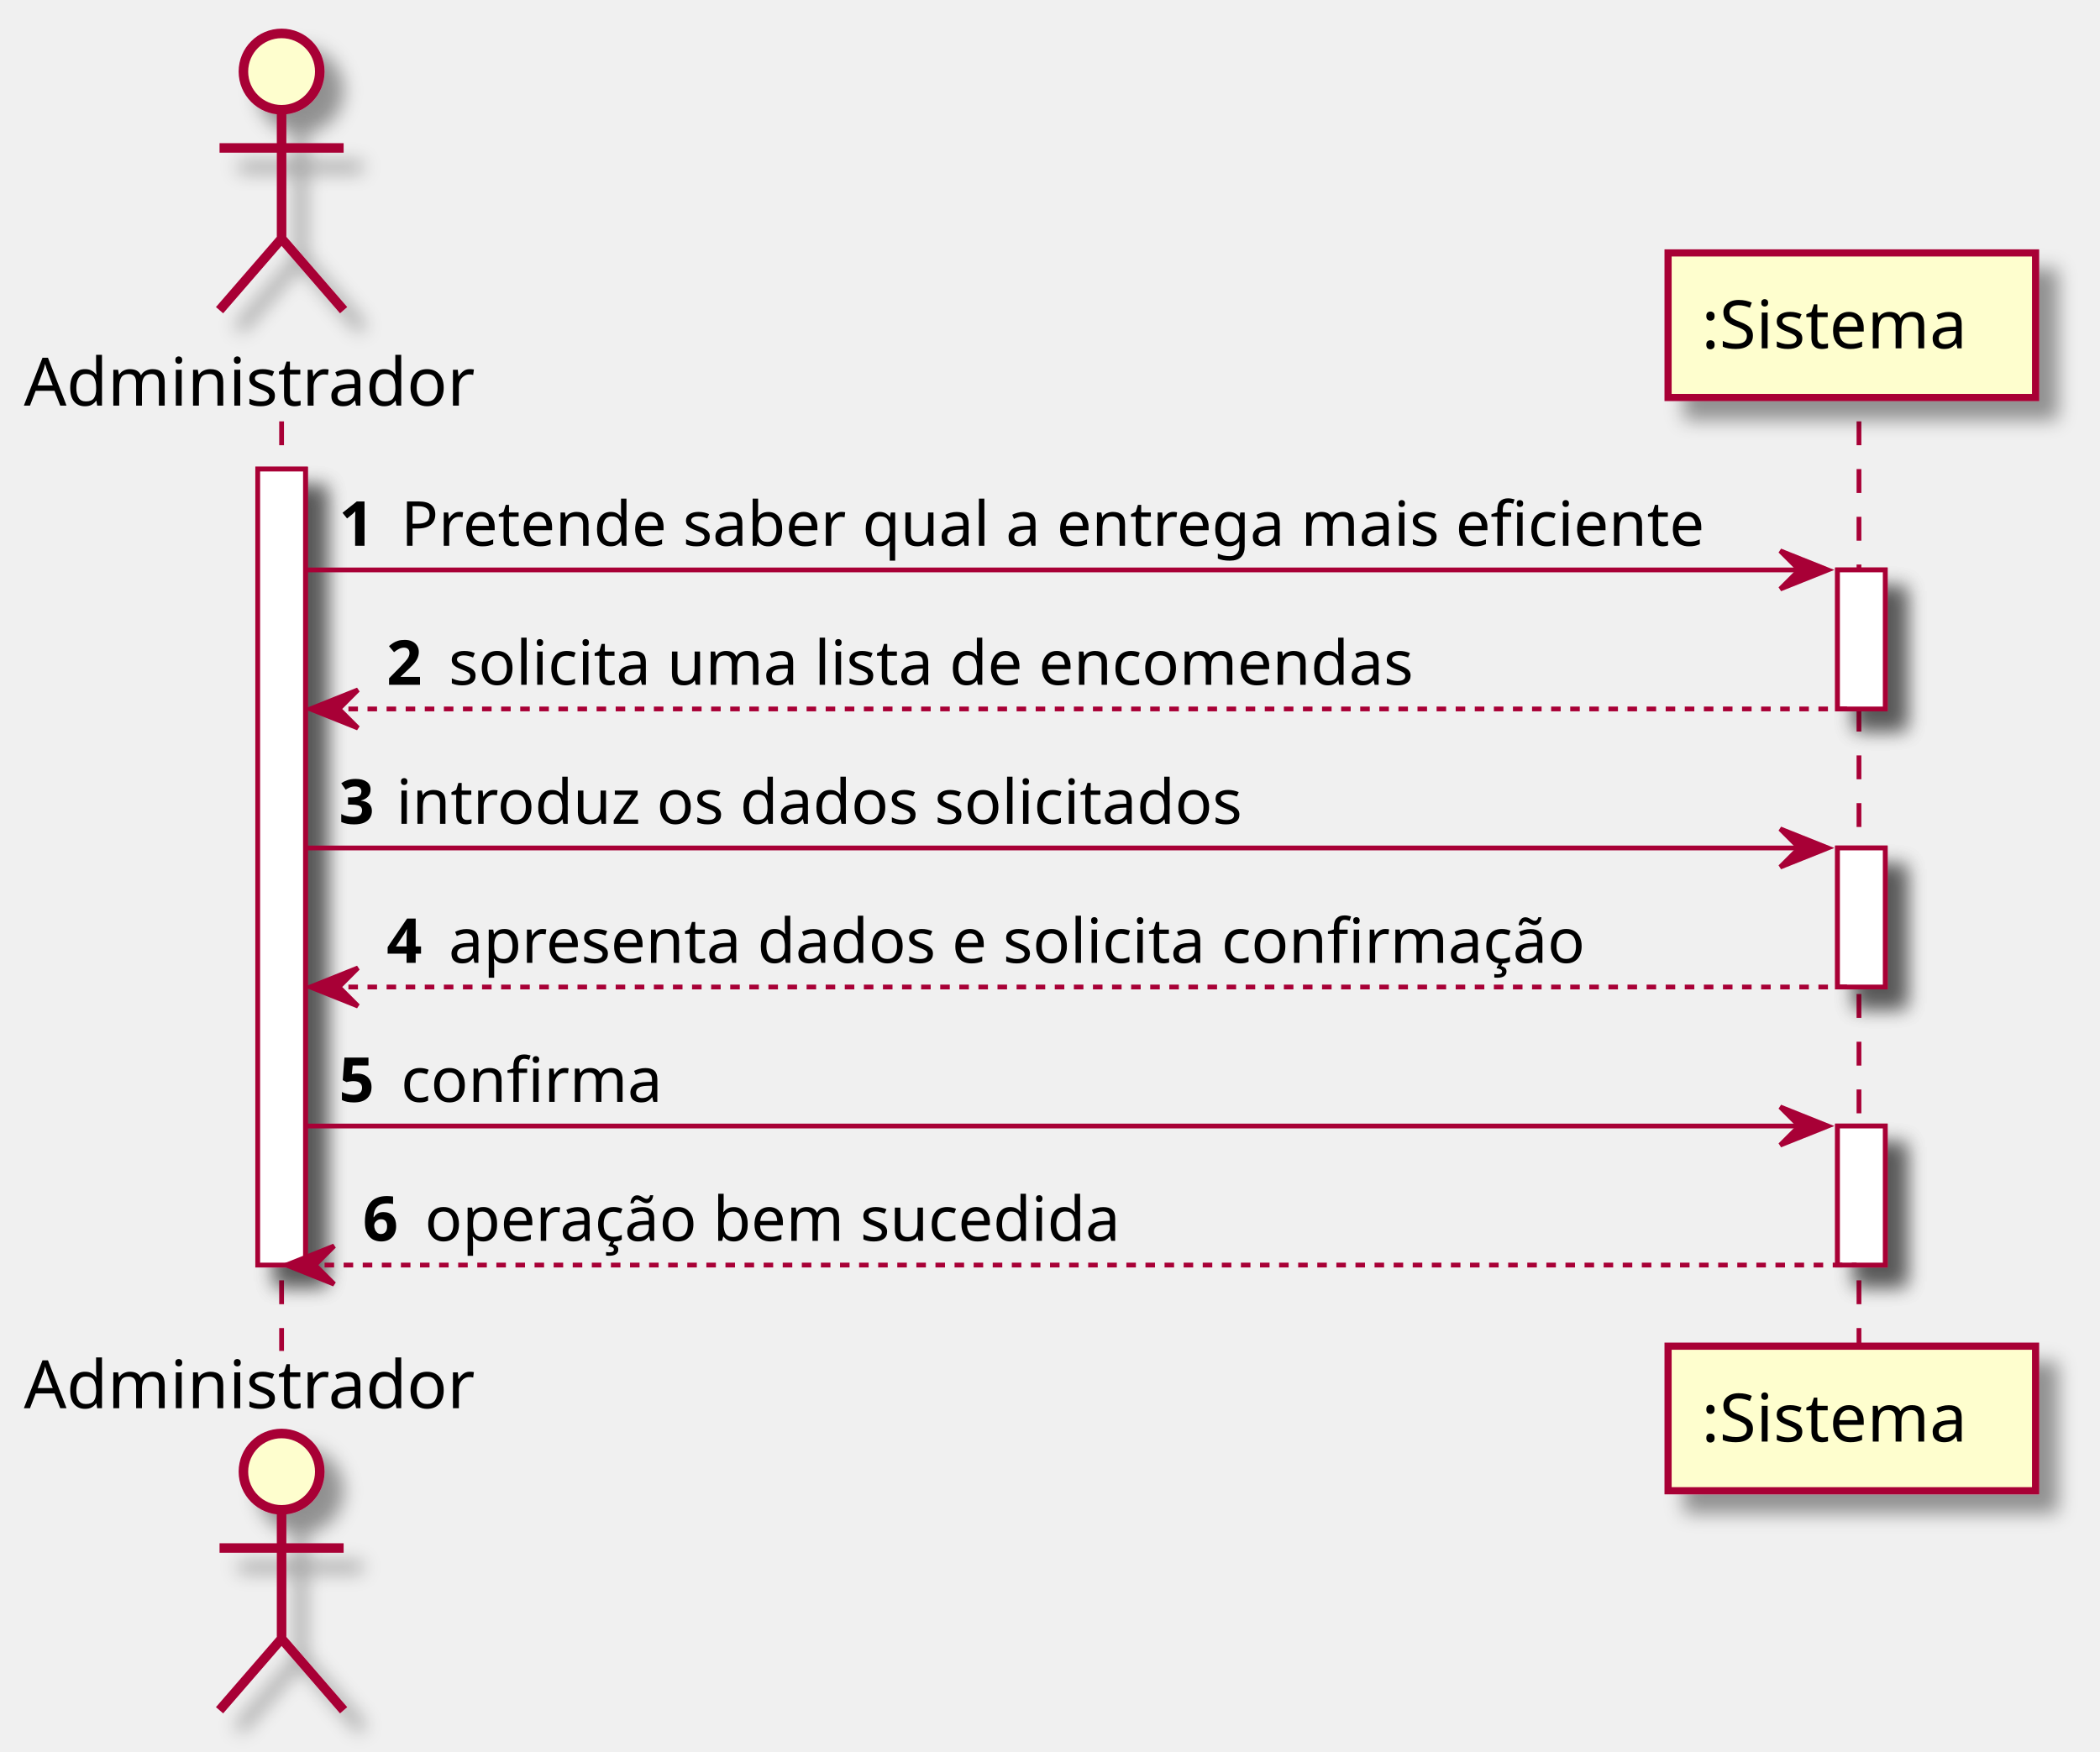
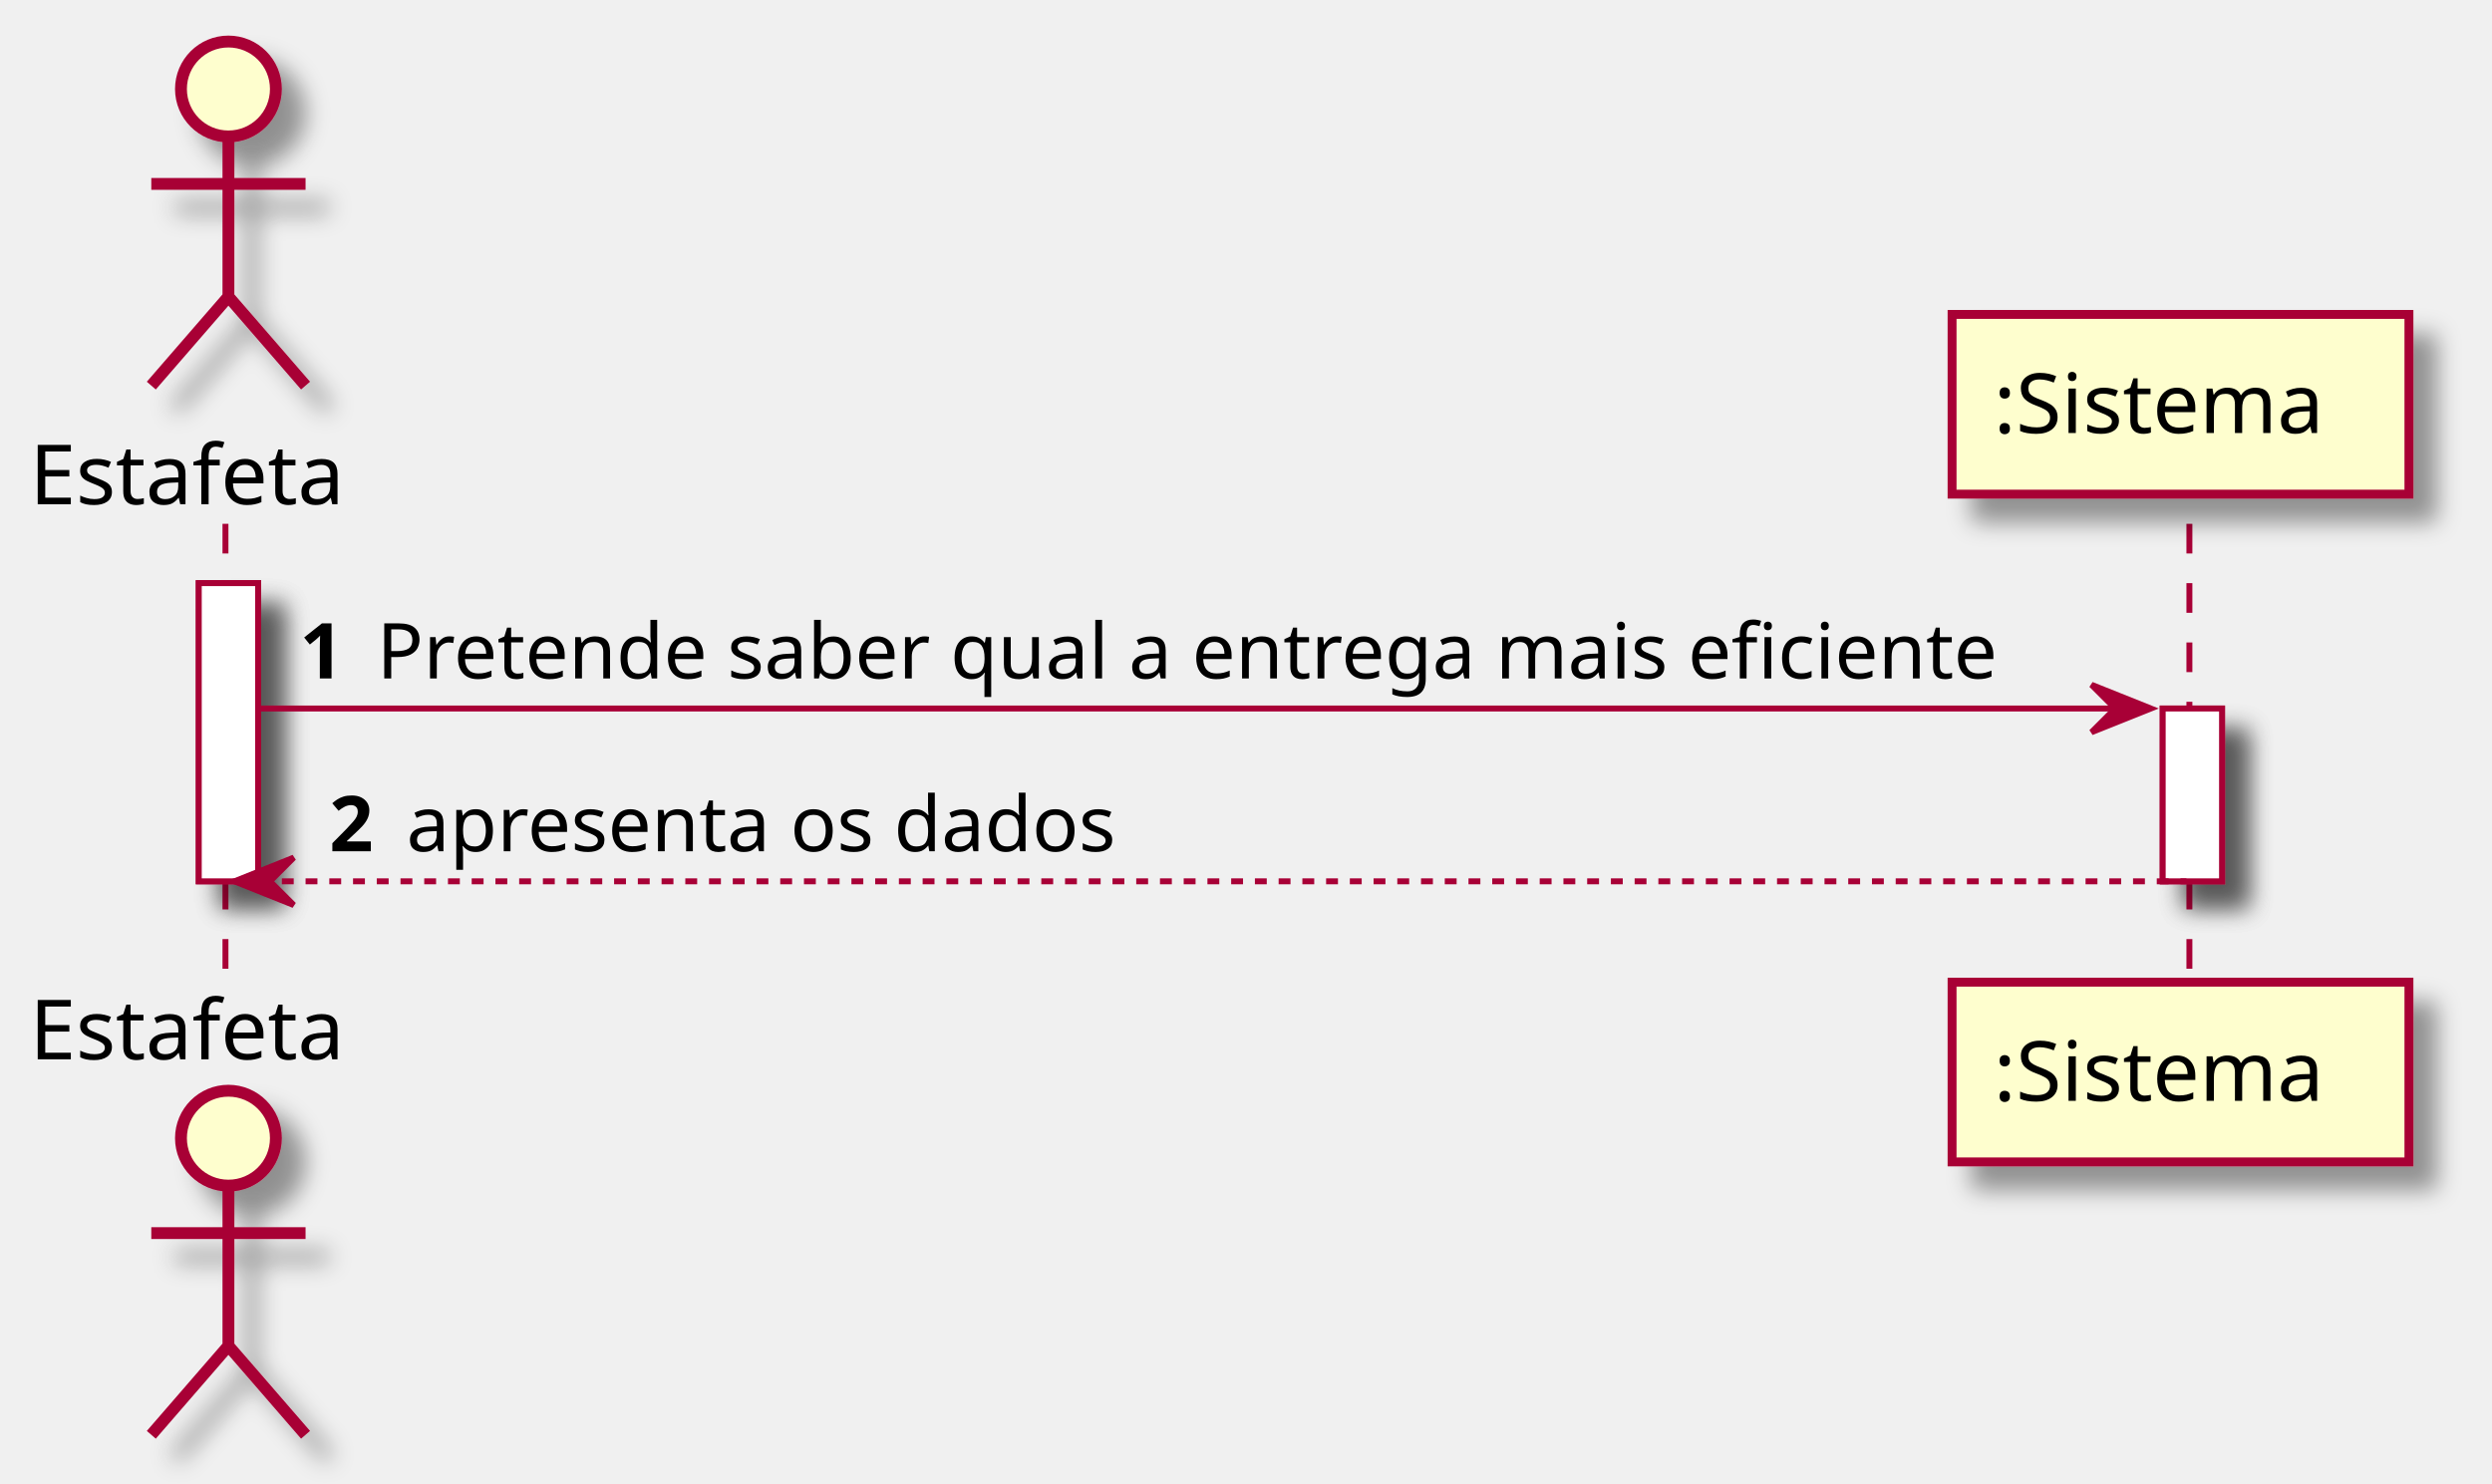
- <svg xmlns="http://www.w3.org/2000/svg" contentScriptType="application/ecmascript" contentStyleType="text/css" height="367px" preserveAspectRatio="none" style="width:440px;height:367px;" version="1.1" viewBox="0 0 440 367" width="440px" zoomAndPan="magnify">
+ <svg xmlns="http://www.w3.org/2000/svg" contentScriptType="application/ecmascript" contentStyleType="text/css" height="250px" preserveAspectRatio="none" style="width:420px;height:250px;" version="1.1" viewBox="0 0 420 250" width="420px" zoomAndPan="magnify">
  <defs>
-     <filter height="300%" id="f1m0bts94q0gtd" width="300%" x="-1" y="-1">
+     <filter height="300%" id="f1cztzwgueembx" width="300%" x="-1" y="-1">
      <feGaussianBlur result="blurOut" stdDeviation="2.0" />
      <feColorMatrix in="blurOut" result="blurOut2" type="matrix" values="0 0 0 0 0 0 0 0 0 0 0 0 0 0 0 0 0 0 .4 0" />
      <feOffset dx="4.0" dy="4.0" in="blurOut2" result="blurOut3" />
      <feBlend in="SourceGraphic" in2="blurOut3" mode="normal" />
    </filter>
  </defs>
  <g>
-     <rect fill="#FFFFFF" filter="url(#f1m0bts94q0gtd)" height="166.797" style="stroke:#A80036;stroke-width:1.0;" width="10" x="54" y="98.297" />
-     <rect fill="#FFFFFF" filter="url(#f1m0bts94q0gtd)" height="29.133" style="stroke:#A80036;stroke-width:1.0;" width="10" x="385" y="119.43" />
-     <rect fill="#FFFFFF" filter="url(#f1m0bts94q0gtd)" height="29.133" style="stroke:#A80036;stroke-width:1.0;" width="10" x="385" y="177.695" />
-     <rect fill="#FFFFFF" filter="url(#f1m0bts94q0gtd)" height="29.133" style="stroke:#A80036;stroke-width:1.0;" width="10" x="385" y="235.961" />
-     <line style="stroke:#A80036;stroke-width:1.0;stroke-dasharray:5.0,5.0;" x1="59" x2="59" y1="88.297" y2="283.094" />
-     <line style="stroke:#A80036;stroke-width:1.0;stroke-dasharray:5.0,5.0;" x1="389.5" x2="389.5" y1="88.297" y2="283.094" />
-     <text fill="#000000" font-family="sans-serif" font-size="14" lengthAdjust="spacing" textLength="102" x="5" y="84.995">Administrador</text>
-     <ellipse cx="59" cy="15" fill="#FEFECE" filter="url(#f1m0bts94q0gtd)" rx="8" ry="8" style="stroke:#A80036;stroke-width:2.0;" />
-     <path d="M59,23 L59,50 M46,31 L72,31 M59,50 L46,65 M59,50 L72,65 " fill="none" filter="url(#f1m0bts94q0gtd)" style="stroke:#A80036;stroke-width:2.0;" />
-     <text fill="#000000" font-family="sans-serif" font-size="14" lengthAdjust="spacing" textLength="102" x="5" y="295.089">Administrador</text>
-     <ellipse cx="59" cy="308.391" fill="#FEFECE" filter="url(#f1m0bts94q0gtd)" rx="8" ry="8" style="stroke:#A80036;stroke-width:2.0;" />
-     <path d="M59,316.391 L59,343.391 M46,324.391 L72,324.391 M59,343.391 L46,358.391 M59,343.391 L72,358.391 " fill="none" filter="url(#f1m0bts94q0gtd)" style="stroke:#A80036;stroke-width:2.0;" />
-     <rect fill="#FEFECE" filter="url(#f1m0bts94q0gtd)" height="30.297" style="stroke:#A80036;stroke-width:1.5;" width="77" x="349.5" y="53" />
-     <text fill="#000000" font-family="sans-serif" font-size="14" lengthAdjust="spacing" textLength="63" x="356.5" y="72.995">:Sistema</text>
-     <rect fill="#FEFECE" filter="url(#f1m0bts94q0gtd)" height="30.297" style="stroke:#A80036;stroke-width:1.5;" width="77" x="349.5" y="282.094" />
-     <text fill="#000000" font-family="sans-serif" font-size="14" lengthAdjust="spacing" textLength="63" x="356.5" y="302.089">:Sistema</text>
-     <rect fill="#FFFFFF" filter="url(#f1m0bts94q0gtd)" height="166.797" style="stroke:#A80036;stroke-width:1.0;" width="10" x="54" y="98.297" />
-     <rect fill="#FFFFFF" filter="url(#f1m0bts94q0gtd)" height="29.133" style="stroke:#A80036;stroke-width:1.0;" width="10" x="385" y="119.43" />
-     <rect fill="#FFFFFF" filter="url(#f1m0bts94q0gtd)" height="29.133" style="stroke:#A80036;stroke-width:1.0;" width="10" x="385" y="177.695" />
-     <rect fill="#FFFFFF" filter="url(#f1m0bts94q0gtd)" height="29.133" style="stroke:#A80036;stroke-width:1.0;" width="10" x="385" y="235.961" />
-     <polygon fill="#A80036" points="373,115.43,383,119.43,373,123.43,377,119.43" style="stroke:#A80036;stroke-width:1.0;" />
-     <line style="stroke:#A80036;stroke-width:1.0;" x1="64" x2="379" y1="119.43" y2="119.43" />
-     <text fill="#000000" font-family="sans-serif" font-size="13" font-weight="bold" lengthAdjust="spacing" textLength="9" x="71" y="114.364">1</text>
-     <text fill="#000000" font-family="sans-serif" font-size="13" lengthAdjust="spacing" textLength="289" x="84" y="114.364">Pretende saber qual a entrega mais eficiente</text>
-     <polygon fill="#A80036" points="75,144.562,65,148.562,75,152.562,71,148.562" style="stroke:#A80036;stroke-width:1.0;" />
-     <line style="stroke:#A80036;stroke-width:1.0;stroke-dasharray:2.0,2.0;" x1="69" x2="389" y1="148.562" y2="148.562" />
-     <text fill="#000000" font-family="sans-serif" font-size="13" font-weight="bold" lengthAdjust="spacing" textLength="9" x="81" y="143.497">2</text>
-     <text fill="#000000" font-family="sans-serif" font-size="13" lengthAdjust="spacing" textLength="214" x="94" y="143.497">solicita uma lista de encomendas</text>
-     <polygon fill="#A80036" points="373,173.695,383,177.695,373,181.695,377,177.695" style="stroke:#A80036;stroke-width:1.0;" />
-     <line style="stroke:#A80036;stroke-width:1.0;" x1="64" x2="379" y1="177.695" y2="177.695" />
-     <text fill="#000000" font-family="sans-serif" font-size="13" font-weight="bold" lengthAdjust="spacing" textLength="8" x="71" y="172.629">3</text>
-     <text fill="#000000" font-family="sans-serif" font-size="13" lengthAdjust="spacing" textLength="185" x="83" y="172.629">introduz os dados solicitados</text>
-     <polygon fill="#A80036" points="75,202.828,65,206.828,75,210.828,71,206.828" style="stroke:#A80036;stroke-width:1.0;" />
-     <line style="stroke:#A80036;stroke-width:1.0;stroke-dasharray:2.0,2.0;" x1="69" x2="389" y1="206.828" y2="206.828" />
-     <text fill="#000000" font-family="sans-serif" font-size="13" font-weight="bold" lengthAdjust="spacing" textLength="9" x="81" y="201.762">4</text>
-     <text fill="#000000" font-family="sans-serif" font-size="13" lengthAdjust="spacing" textLength="252" x="94" y="201.762">apresenta dados e solicita confirmação</text>
-     <polygon fill="#A80036" points="373,231.961,383,235.961,373,239.961,377,235.961" style="stroke:#A80036;stroke-width:1.0;" />
-     <line style="stroke:#A80036;stroke-width:1.0;" x1="64" x2="379" y1="235.961" y2="235.961" />
-     <text fill="#000000" font-family="sans-serif" font-size="13" font-weight="bold" lengthAdjust="spacing" textLength="9" x="71" y="230.895">5</text>
-     <text fill="#000000" font-family="sans-serif" font-size="13" lengthAdjust="spacing" textLength="57" x="84" y="230.895">confirma</text>
-     <polygon fill="#A80036" points="70,261.094,60,265.094,70,269.094,66,265.094" style="stroke:#A80036;stroke-width:1.0;" />
-     <line style="stroke:#A80036;stroke-width:1.0;stroke-dasharray:2.0,2.0;" x1="64" x2="389" y1="265.094" y2="265.094" />
-     <text fill="#000000" font-family="sans-serif" font-size="13" font-weight="bold" lengthAdjust="spacing" textLength="9" x="76" y="260.028">6</text>
-     <text fill="#000000" font-family="sans-serif" font-size="13" lengthAdjust="spacing" textLength="154" x="89" y="260.028">operação bem sucedida</text>
+     <rect fill="#FFFFFF" filter="url(#f1cztzwgueembx)" height="50.266" style="stroke:#A80036;stroke-width:1.0;" width="10" x="33.5" y="98.297" />
+     <rect fill="#FFFFFF" filter="url(#f1cztzwgueembx)" height="29.133" style="stroke:#A80036;stroke-width:1.0;" width="10" x="364.5" y="119.43" />
+     <line style="stroke:#A80036;stroke-width:1.0;stroke-dasharray:5.0,5.0;" x1="38" x2="38" y1="88.297" y2="166.562" />
+     <line style="stroke:#A80036;stroke-width:1.0;stroke-dasharray:5.0,5.0;" x1="369" x2="369" y1="88.297" y2="166.562" />
+     <text fill="#000000" font-family="sans-serif" font-size="14" lengthAdjust="spacing" textLength="61" x="5" y="84.995">Estafeta</text>
+     <ellipse cx="38.5" cy="15" fill="#FEFECE" filter="url(#f1cztzwgueembx)" rx="8" ry="8" style="stroke:#A80036;stroke-width:2.0;" />
+     <path d="M38.5,23 L38.5,50 M25.5,31 L51.5,31 M38.5,50 L25.5,65 M38.5,50 L51.5,65 " fill="none" filter="url(#f1cztzwgueembx)" style="stroke:#A80036;stroke-width:2.0;" />
+     <text fill="#000000" font-family="sans-serif" font-size="14" lengthAdjust="spacing" textLength="61" x="5" y="178.558">Estafeta</text>
+     <ellipse cx="38.5" cy="191.859" fill="#FEFECE" filter="url(#f1cztzwgueembx)" rx="8" ry="8" style="stroke:#A80036;stroke-width:2.0;" />
+     <path d="M38.5,199.859 L38.5,226.859 M25.5,207.859 L51.5,207.859 M38.5,226.859 L25.5,241.859 M38.5,226.859 L51.5,241.859 " fill="none" filter="url(#f1cztzwgueembx)" style="stroke:#A80036;stroke-width:2.0;" />
+     <rect fill="#FEFECE" filter="url(#f1cztzwgueembx)" height="30.297" style="stroke:#A80036;stroke-width:1.5;" width="77" x="329" y="53" />
+     <text fill="#000000" font-family="sans-serif" font-size="14" lengthAdjust="spacing" textLength="63" x="336" y="72.995">:Sistema</text>
+     <rect fill="#FEFECE" filter="url(#f1cztzwgueembx)" height="30.297" style="stroke:#A80036;stroke-width:1.5;" width="77" x="329" y="165.562" />
+     <text fill="#000000" font-family="sans-serif" font-size="14" lengthAdjust="spacing" textLength="63" x="336" y="185.558">:Sistema</text>
+     <rect fill="#FFFFFF" filter="url(#f1cztzwgueembx)" height="50.266" style="stroke:#A80036;stroke-width:1.0;" width="10" x="33.5" y="98.297" />
+     <rect fill="#FFFFFF" filter="url(#f1cztzwgueembx)" height="29.133" style="stroke:#A80036;stroke-width:1.0;" width="10" x="364.5" y="119.43" />
+     <polygon fill="#A80036" points="352.5,115.43,362.5,119.43,352.5,123.43,356.5,119.43" style="stroke:#A80036;stroke-width:1.0;" />
+     <line style="stroke:#A80036;stroke-width:1.0;" x1="43.5" x2="358.5" y1="119.43" y2="119.43" />
+     <text fill="#000000" font-family="sans-serif" font-size="13" font-weight="bold" lengthAdjust="spacing" textLength="9" x="50.5" y="114.364">1</text>
+     <text fill="#000000" font-family="sans-serif" font-size="13" lengthAdjust="spacing" textLength="289" x="63.5" y="114.364">Pretende saber qual a entrega mais eficiente</text>
+     <polygon fill="#A80036" points="49.5,144.562,39.5,148.562,49.5,152.562,45.5,148.562" style="stroke:#A80036;stroke-width:1.0;" />
+     <line style="stroke:#A80036;stroke-width:1.0;stroke-dasharray:2.0,2.0;" x1="43.5" x2="368.5" y1="148.562" y2="148.562" />
+     <text fill="#000000" font-family="sans-serif" font-size="13" font-weight="bold" lengthAdjust="spacing" textLength="9" x="55.5" y="143.497">2</text>
+     <text fill="#000000" font-family="sans-serif" font-size="13" lengthAdjust="spacing" textLength="127" x="68.5" y="143.497">apresenta os dados</text>
  </g>
</svg>
